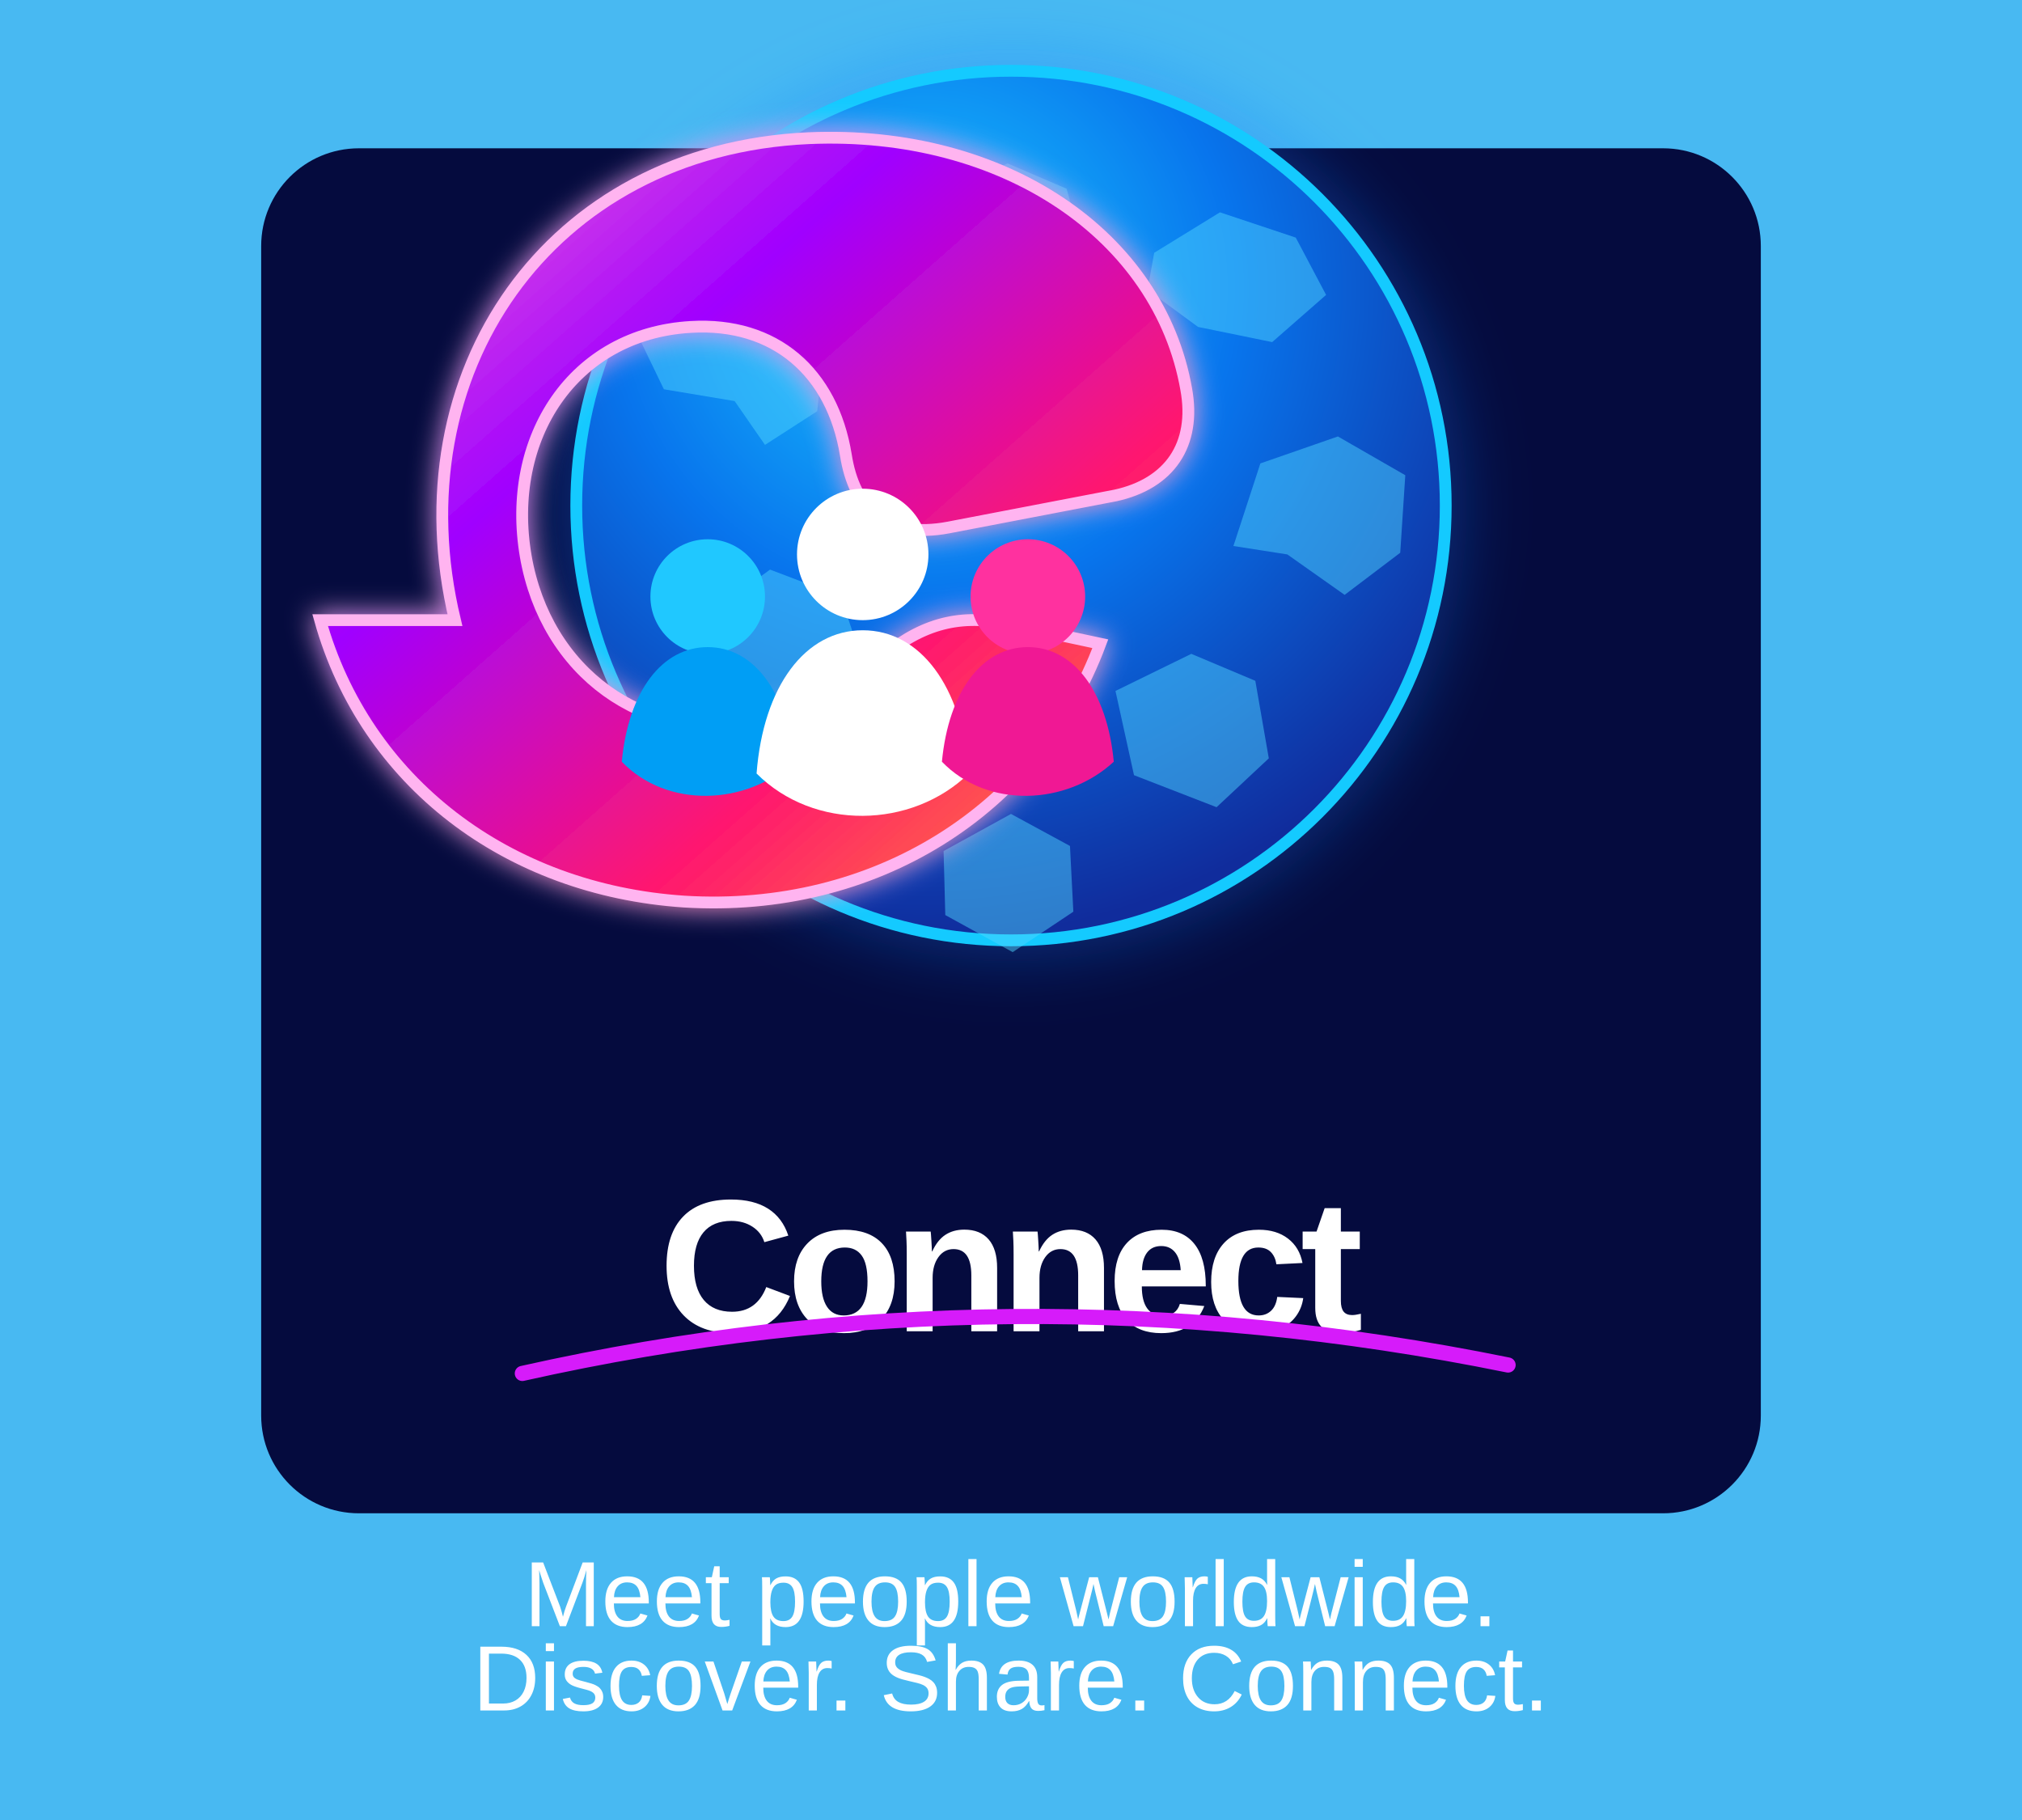
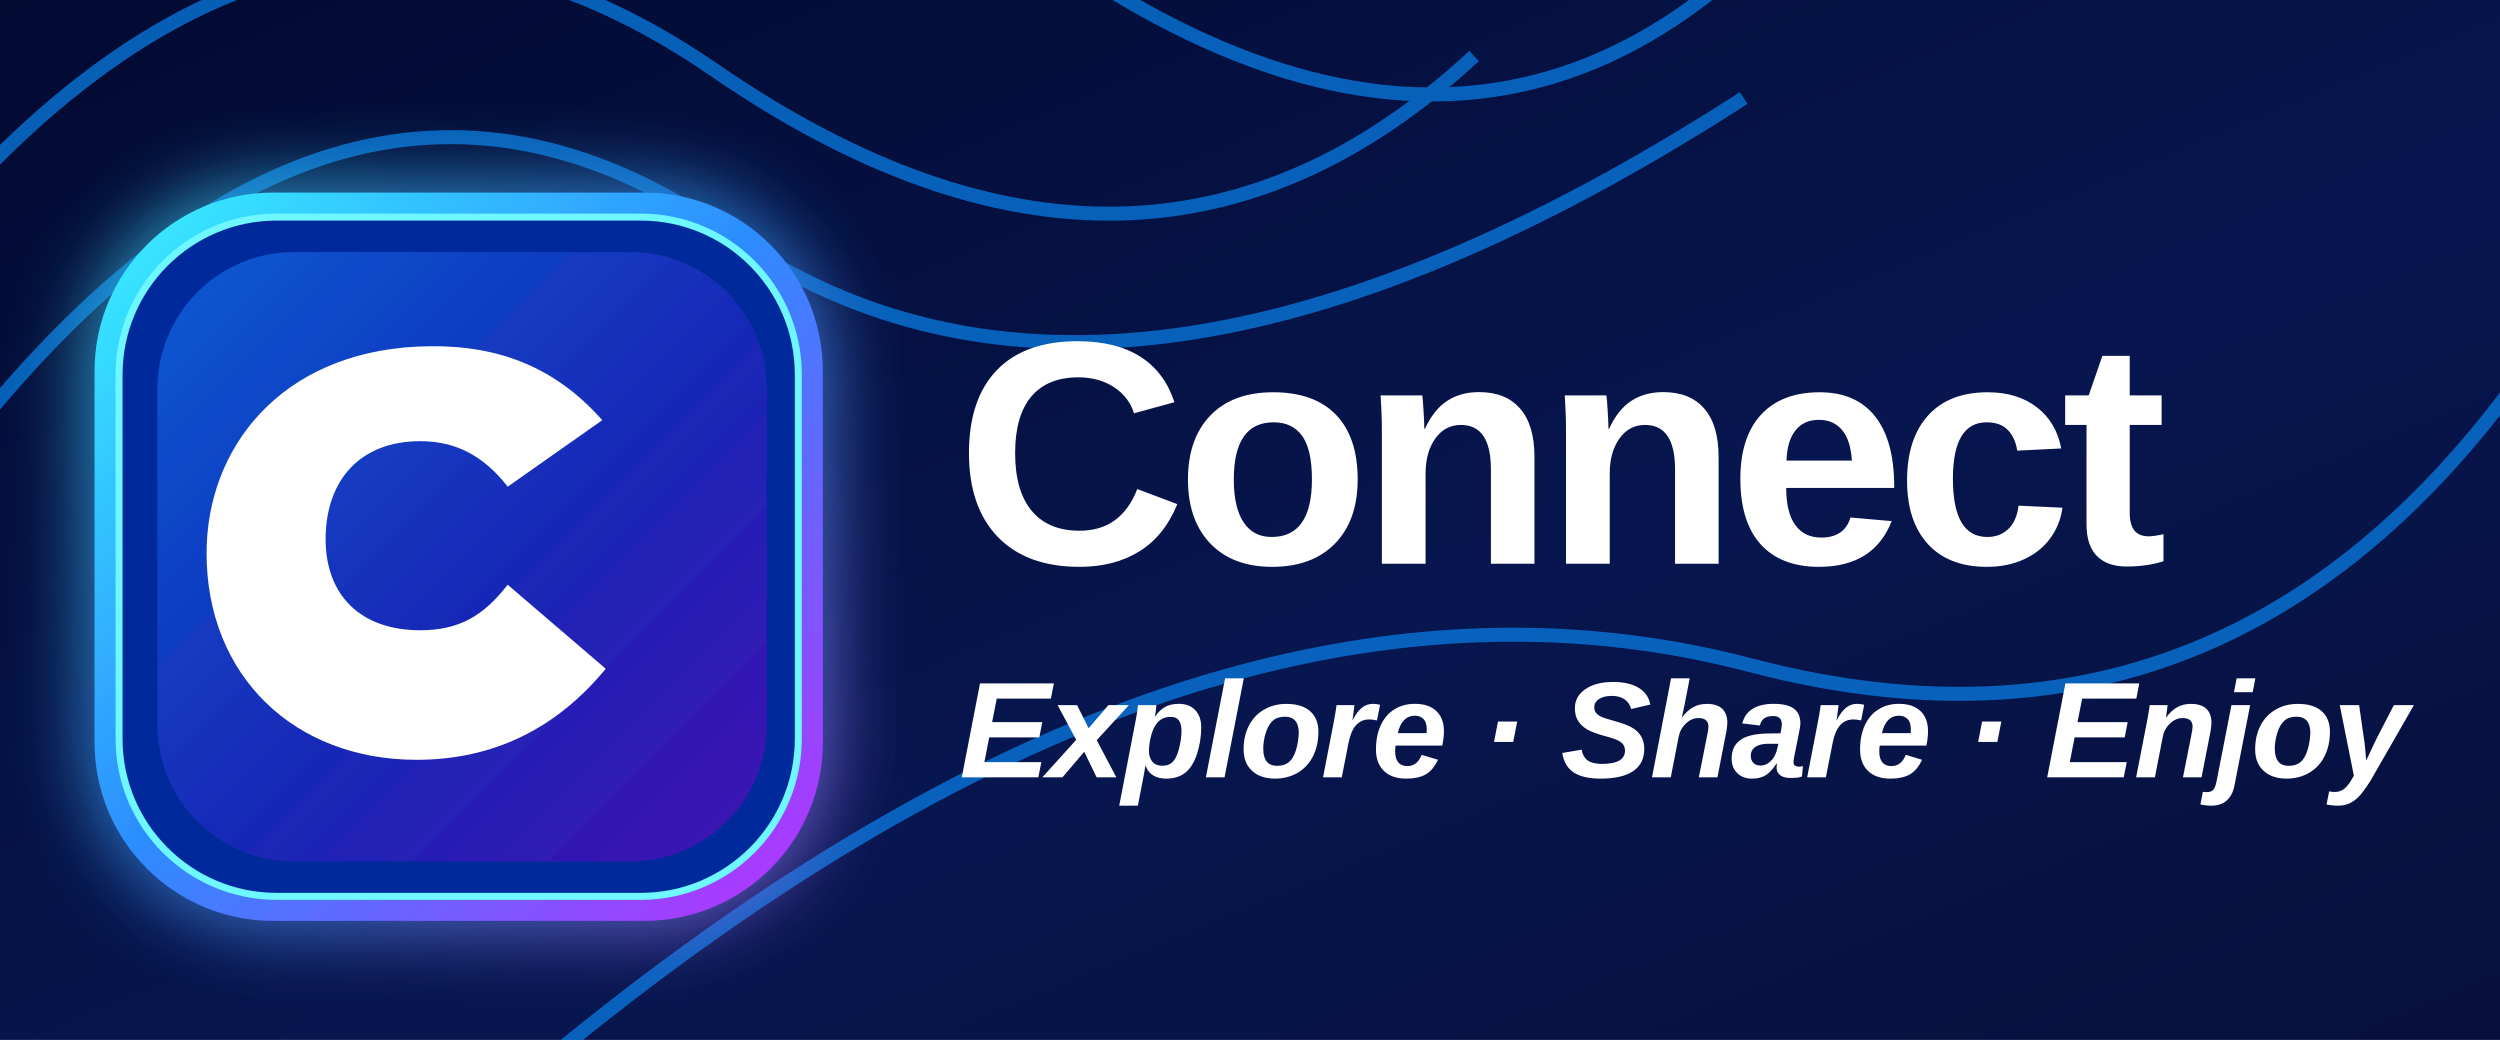
- <svg xmlns="http://www.w3.org/2000/svg" viewBox="0 0 1200 1080" role="img" aria-labelledby="title desc">
+ <svg xmlns="http://www.w3.org/2000/svg" viewBox="0 0 714 297" role="img" aria-labelledby="title desc">
  <defs>
-     <radialGradient id="bg" cx="48%" cy="42%" r="72%">
-       <stop stop-color="#123fbd" />
-       <stop offset=".58" stop-color="#07165c" />
-       <stop offset="1" stop-color="#08052e" />
-     </radialGradient>
-     <radialGradient id="globe" cx="40%" cy="25%" r="75%">
-       <stop stop-color="#19c9ff" />
-       <stop offset=".48" stop-color="#0875ed" />
-       <stop offset="1" stop-color="#102c9c" />
-     </radialGradient>
-     <linearGradient id="c" x1="0" y1="0" x2="1" y2="1">
-       <stop stop-color="#ff79d1" />
-       <stop offset=".34" stop-color="#a000ff" />
-       <stop offset=".68" stop-color="#ff176f" />
-       <stop offset="1" stop-color="#ff9d27" />
+     <linearGradient id="bg" x2="1" y2="1">
+       <stop stop-color="#020a32" />
+       <stop offset=".58" stop-color="#07164f" />
+       <stop offset="1" stop-color="#07103c" />
    </linearGradient>
-     <filter id="shadow" x="-30%" y="-30%" width="160%" height="160%">
-       <feGaussianBlur stdDeviation="18" />
-     </filter>
+     <linearGradient id="frame" x1="0" y1="0" x2="1" y2="1">
+       <stop stop-color="#39f4ff" />
+       <stop offset=".48" stop-color="#2c8cff" />
+       <stop offset="1" stop-color="#bd2cff" />
+     </linearGradient>
+     <linearGradient id="tile" x1="0" y1="0" x2="1" y2="1">
+       <stop stop-color="#075bd3" />
+       <stop offset=".55" stop-color="#1828b7" />
+       <stop offset="1" stop-color="#4010b2" />
+     </linearGradient>
    <filter id="glow" x="-40%" y="-40%" width="180%" height="180%">
-       <feGaussianBlur stdDeviation="8" result="b" />
+       <feGaussianBlur stdDeviation="11" result="b" />
      <feMerge>
        <feMergeNode in="b" />
        <feMergeNode in="SourceGraphic" />
      </feMerge>
    </filter>
-     <clipPath id="globeClip">
-       <circle cx="600" cy="300" r="258" />
-     </clipPath>
  </defs>
-   <rect width="1200" height="1080" fill="#48b9f2" />
-   <rect x="155" y="88" width="890" height="810" rx="58" fill="#050b3e" />
-   <circle cx="600" cy="300" r="270" fill="#087aff" opacity=".28" filter="url(#shadow)" />
-   <circle cx="600" cy="300" r="258" fill="url(#globe)" stroke="#14caff" stroke-width="7" />
-   <g transform="translate(0 35)" clip-path="url(#globeClip)" fill="#50d6ff" opacity=".48">
-     <path d="M402 130l44-33 45 13 20 35-22 26-4 38-31 20-18-26-42-7-14-29zM550 82l48-20 35 15 8 29-30 17-4 32-35 11-29-32-24-8zM685 115l39-24 45 15 18 34-32 28-44-9-30-22zM748 240l46-16 40 23-3 46-33 25-34-24-32-5zM420 330l37-27 42 16 13 39-28 27-40-8zM662 375l45-22 38 16 8 46-31 29-49-19zM560 470l40-22 35 19 2 39-36 24-40-22z" />
+   <rect width="714" height="297" fill="url(#bg)" />
+   <g fill="none" stroke="#087fe8" stroke-width="4" opacity=".72">
+     <path d="M-30 78Q82 -64 204 20T421 16" />
+     <path d="M-10 126Q98 -10 208 67T498 28" />
+     <path d="M150 308Q340 148 500 190T750 58" />
+     <path d="M285 -25Q410 72 500 -12" />
  </g>
-   <path d="M270 368C235 222 325 89 480 82c116-5 208 58 224 149 6 33-10 56-42 63l-99 19c-37 7-56-11-61-43-8-49-42-79-92-76-70 4-110 66-98 136 12 69 70 111 137 99 27-5 51-18 72-37 24-21 47-28 76-22l56 12c-37 99-134 160-247 153-105-7-189-71-216-167z" fill="url(#c)" stroke="#ffb4f0" stroke-width="7" filter="url(#glow)" />
-   <g transform="translate(360 282)">
-     <circle cx="60" cy="72" r="34" fill="#20c8ff" />
-     <path d="M9 170c4-42 24-68 51-68s47 26 51 68c-28 26-75 28-102 0z" fill="#009ef5" />
-     <circle cx="152" cy="47" r="39" fill="#fff" />
-     <path d="M89 177c4-52 29-85 63-85s59 33 63 85c-34 33-92 34-126 0z" fill="#fff" />
-     <circle cx="250" cy="72" r="34" fill="#ff319f" />
-     <path d="M199 170c4-42 24-68 51-68s47 26 51 68c-28 26-75 28-102 0z" fill="#f01894" />
+   <g filter="url(#glow)">
+     <rect x="27" y="55" width="208" height="208" rx="51" fill="url(#frame)" />
+     <rect x="34" y="62" width="194" height="194" rx="45" fill="#062c9c" stroke="#6ef7ff" stroke-width="2" />
+     <rect x="45" y="72" width="174" height="174" rx="39" fill="url(#tile)" />
+     <path d="M172 120C157 103 139 98 119 99 80 101 59 128 59 158c0 35 25 59 60 59 22 0 40-9 54-26l-28-24c-7 9-14 13-25 13-17 0-27-10-27-26 0-17 10-28 27-28 10 0 18 4 25 13z" fill="#fff" />
  </g>
-   <text x="600" y="790" text-anchor="middle" font-family="Arial,Helvetica,sans-serif" font-size="112" font-weight="800" letter-spacing="-5" fill="#fff">Connect</text>
-   <path d="M310 815Q600 750 895 810" fill="none" stroke="#d61bfa" stroke-width="9" stroke-linecap="round" />
-   <text x="600" y="965" text-anchor="middle" font-family="Arial,Helvetica,sans-serif" font-size="55" font-weight="500" fill="#fff">Meet people worldwide.</text>
-   <text x="600" y="1015" text-anchor="middle" font-family="Arial,Helvetica,sans-serif" font-size="55" font-weight="500" fill="#fff">Discover. Share. Connect.</text>
+   <g fill="#fff" font-family="Arial,Helvetica,sans-serif">
+     <text x="273" y="161" font-size="91" font-weight="700" letter-spacing="-3">Connect</text>
+     <text x="274" y="222" font-size="39" font-weight="700" font-style="italic" letter-spacing="-.6">Explore · Share · Enjoy</text>
+   </g>
</svg>
